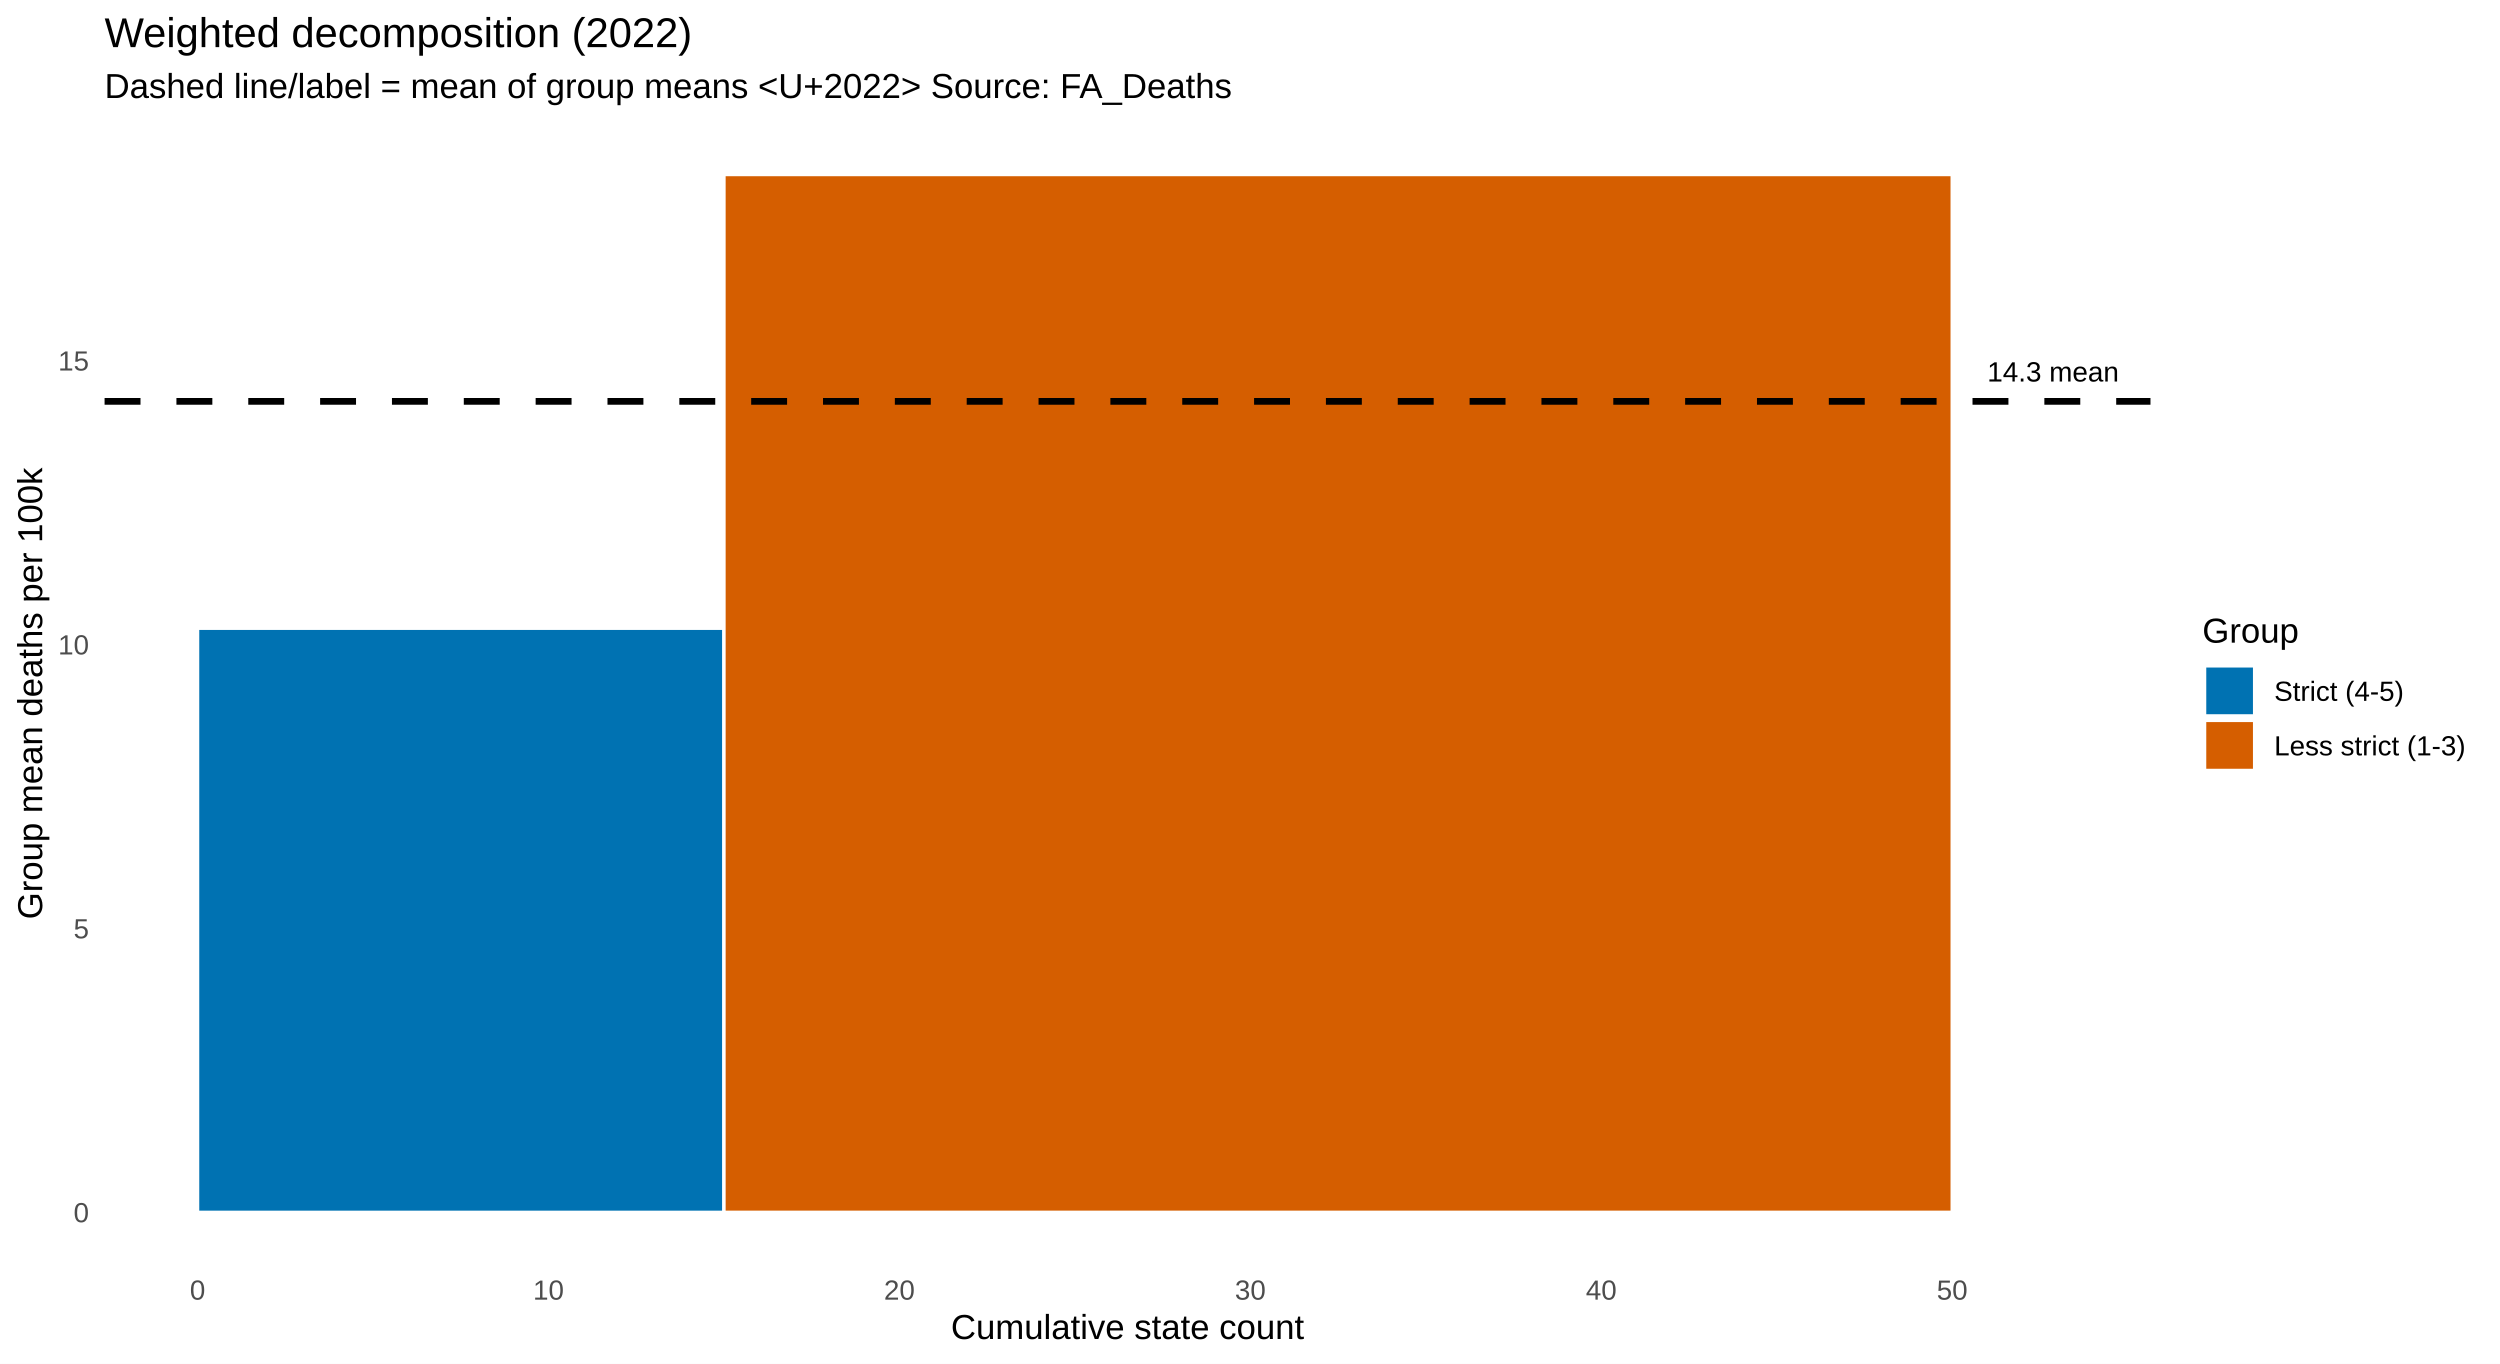
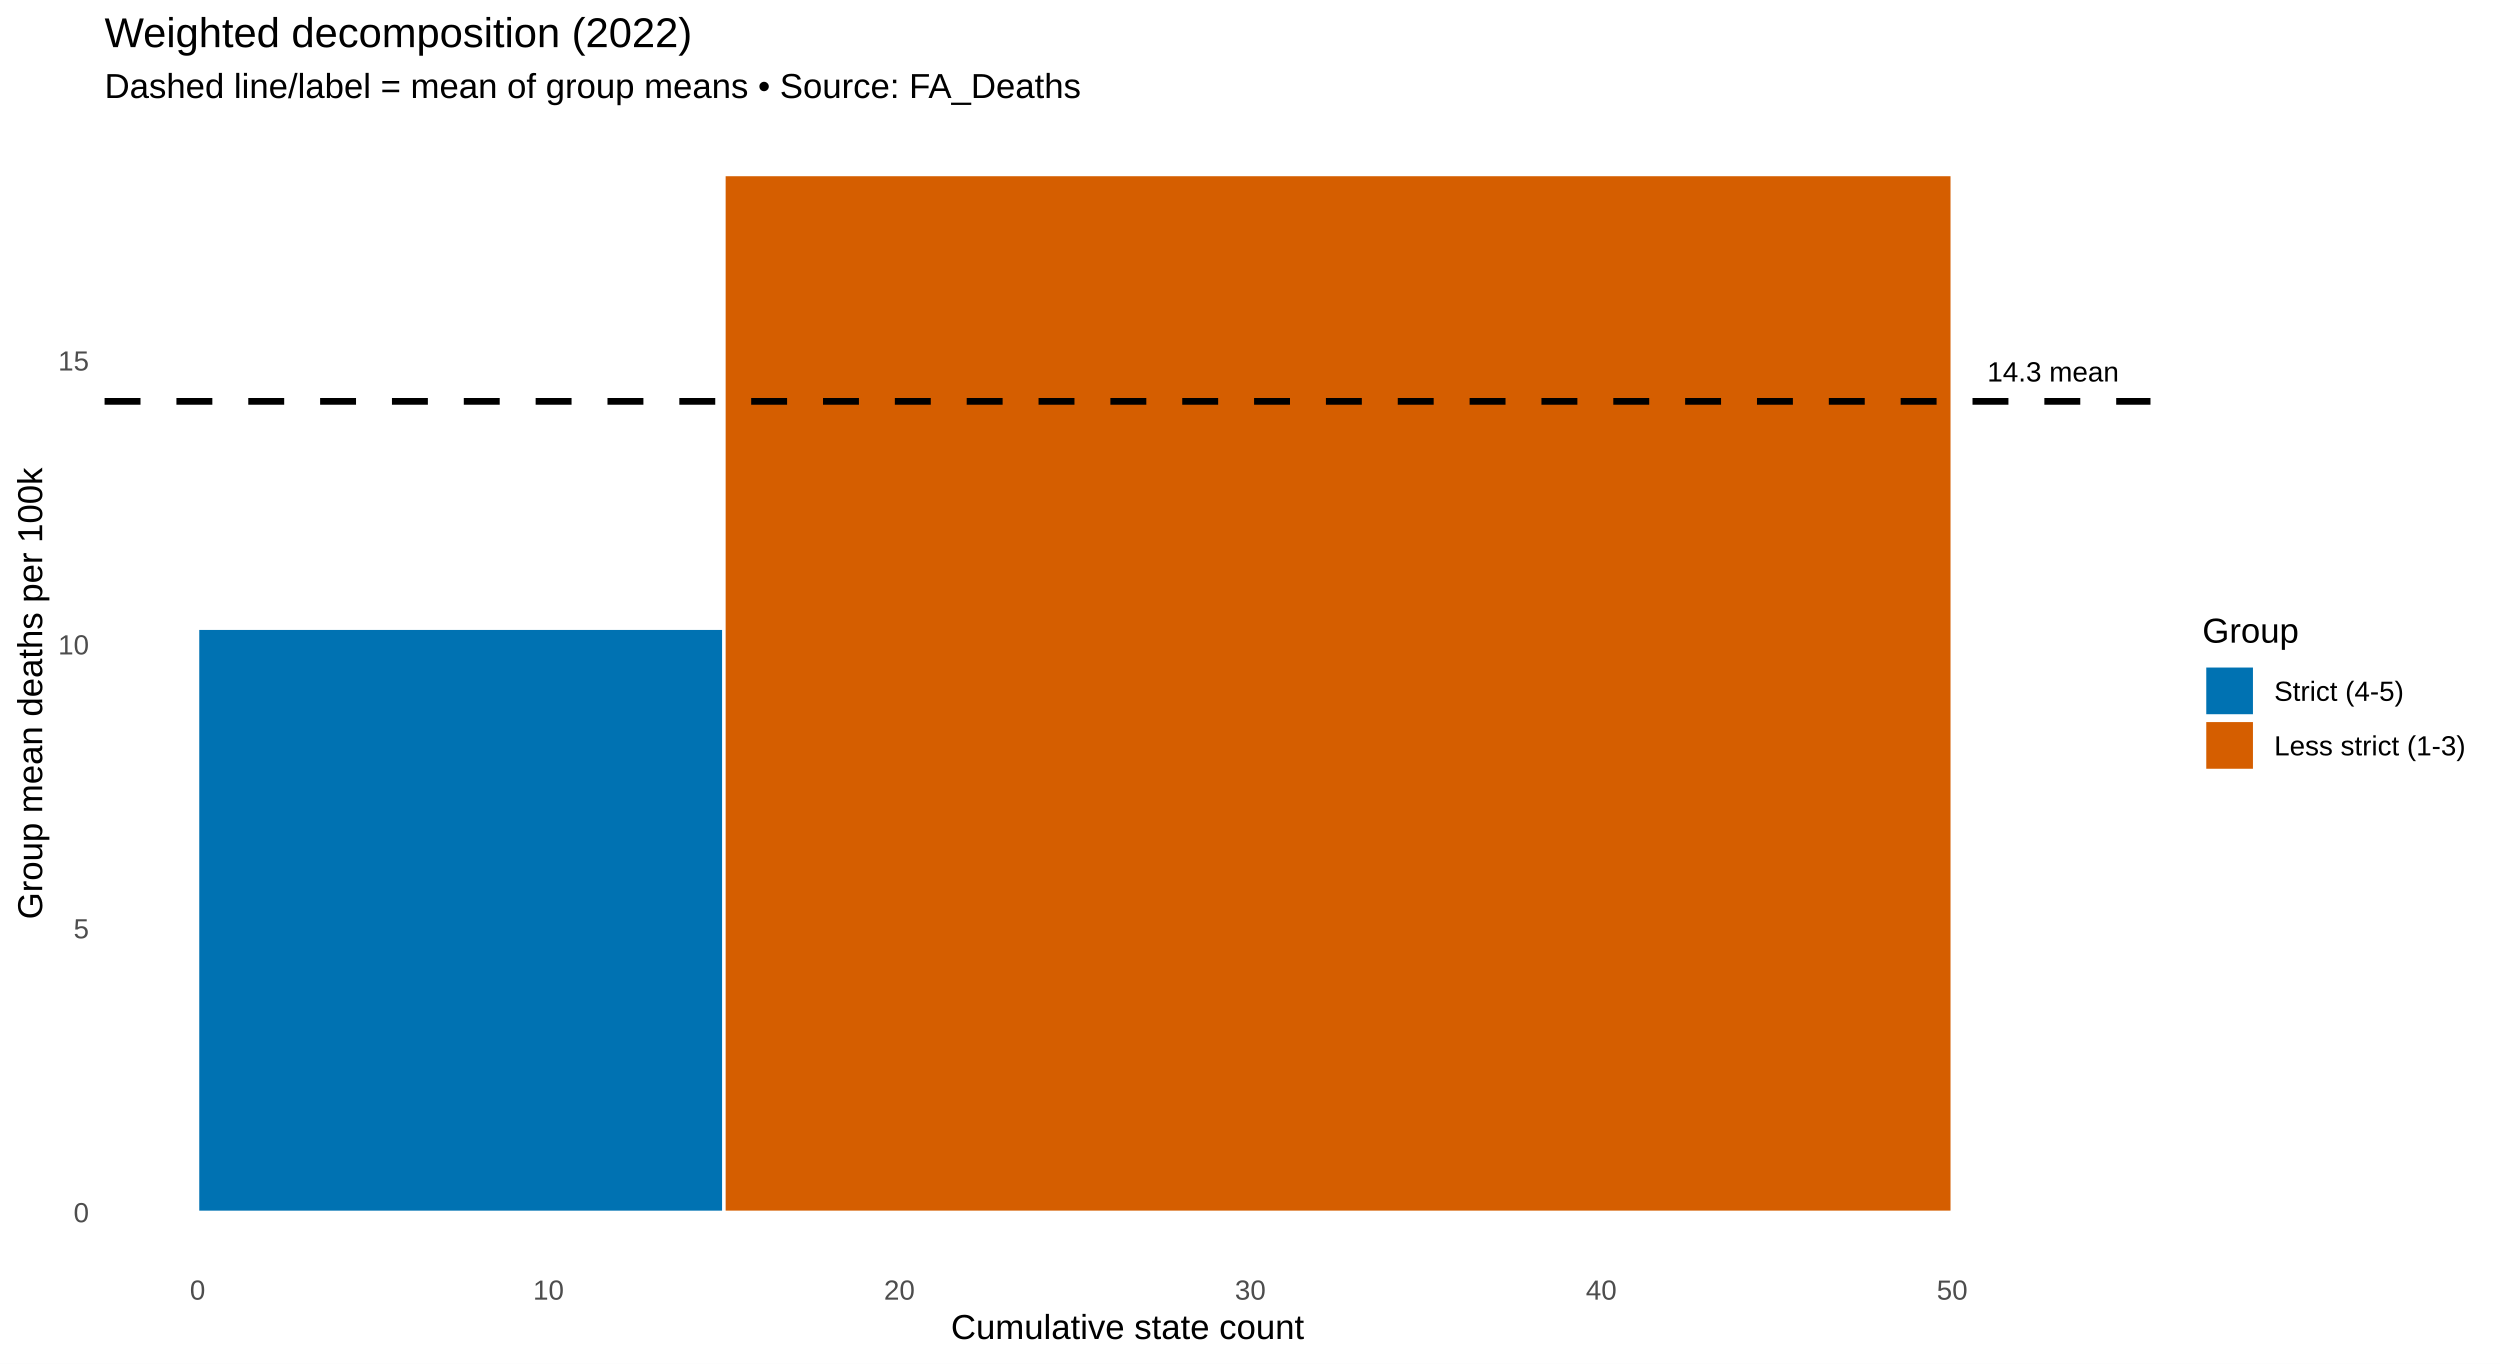
<svg xmlns="http://www.w3.org/2000/svg" width="792.00pt" height="432.00pt" viewBox="0 0 792.00 432.00">
  <g class="svglite">
    <defs>
      <style type="text/css">
    .svglite line, .svglite polyline, .svglite polygon, .svglite path, .svglite rect, .svglite circle {
      fill: none;
      stroke: #000000;
      stroke-linecap: round;
      stroke-linejoin: round;
      stroke-miterlimit: 10.00;
    }
    .svglite text {
      white-space: pre;
    }
    .svglite g.glyphgroup path {
      fill: inherit;
      stroke: none;
    }
  </style>
    </defs>
    <rect width="100%" height="100%" style="stroke: none; fill: #FFFFFF;" />
    <defs>
      <clipPath id="cpMC4wMHw3OTIuMDB8MC4wMHw0MzIuMDA=">
        <rect x="0.00" y="0.00" width="792.00" height="432.00" />
      </clipPath>
    </defs>
    <g clip-path="url(#cpMC4wMHw3OTIuMDB8MC4wMHw0MzIuMDA=)">
      <rect x="0.00" y="0.00" width="792.00" height="432.00" style="stroke-width: 1.07; stroke: none; fill: #FFFFFF;" />
    </g>
    <defs>
      <clipPath id="cpMzMuMTN8NjgxLjI3fDM4Ljg1fDQwMC41MA==">
        <rect x="33.13" y="38.85" width="648.14" height="361.65" />
      </clipPath>
    </defs>
    <g clip-path="url(#cpMzMuMTN8NjgxLjI3fDM4Ljg1fDQwMC41MA==)">
      <rect x="62.59" y="199.03" width="166.76" height="185.04" style="stroke-width: 1.07; stroke: #FFFFFF; stroke-linecap: butt; stroke-linejoin: miter; fill: #0072B2;" />
      <rect x="229.35" y="55.29" width="389.11" height="328.77" style="stroke-width: 1.07; stroke: #FFFFFF; stroke-linecap: butt; stroke-linejoin: miter; fill: #D55E00;" />
      <line x1="33.13" y1="127.16" x2="681.27" y2="127.16" style="stroke-width: 2.13; stroke-dasharray: 11.38,11.38; stroke-linecap: butt;" />
      <text x="629.57" y="120.86" style="font-size: 8.82px; font-family: &quot;Arial&quot;;" textLength="41.69px" lengthAdjust="spacingAndGlyphs">14.3 mean</text>
    </g>
    <g clip-path="url(#cpMC4wMHw3OTIuMDB8MC4wMHw0MzIuMDA=)">
      <text x="28.20" y="387.21" text-anchor="end" style="font-size: 8.80px;fill: #4D4D4D; font-family: &quot;Arial&quot;;" textLength="4.89px" lengthAdjust="spacingAndGlyphs">0</text>
      <text x="28.20" y="297.27" text-anchor="end" style="font-size: 8.80px;fill: #4D4D4D; font-family: &quot;Arial&quot;;" textLength="4.89px" lengthAdjust="spacingAndGlyphs">5</text>
      <text x="28.20" y="207.33" text-anchor="end" style="font-size: 8.80px;fill: #4D4D4D; font-family: &quot;Arial&quot;;" textLength="9.78px" lengthAdjust="spacingAndGlyphs">10</text>
      <text x="28.20" y="117.39" text-anchor="end" style="font-size: 8.80px;fill: #4D4D4D; font-family: &quot;Arial&quot;;" textLength="9.78px" lengthAdjust="spacingAndGlyphs">15</text>
      <text x="62.59" y="411.74" text-anchor="middle" style="font-size: 8.80px;fill: #4D4D4D; font-family: &quot;Arial&quot;;" textLength="4.89px" lengthAdjust="spacingAndGlyphs">0</text>
      <text x="173.76" y="411.74" text-anchor="middle" style="font-size: 8.80px;fill: #4D4D4D; font-family: &quot;Arial&quot;;" textLength="9.78px" lengthAdjust="spacingAndGlyphs">10</text>
      <text x="284.93" y="411.74" text-anchor="middle" style="font-size: 8.80px;fill: #4D4D4D; font-family: &quot;Arial&quot;;" textLength="9.78px" lengthAdjust="spacingAndGlyphs">20</text>
      <text x="396.11" y="411.74" text-anchor="middle" style="font-size: 8.80px;fill: #4D4D4D; font-family: &quot;Arial&quot;;" textLength="9.78px" lengthAdjust="spacingAndGlyphs">30</text>
      <text x="507.28" y="411.74" text-anchor="middle" style="font-size: 8.80px;fill: #4D4D4D; font-family: &quot;Arial&quot;;" textLength="9.78px" lengthAdjust="spacingAndGlyphs">40</text>
      <text x="618.45" y="411.74" text-anchor="middle" style="font-size: 8.80px;fill: #4D4D4D; font-family: &quot;Arial&quot;;" textLength="9.78px" lengthAdjust="spacingAndGlyphs">50</text>
      <text x="357.20" y="424.20" text-anchor="middle" style="font-size: 11.00px; font-family: &quot;Arial&quot;;" textLength="111.97px" lengthAdjust="spacingAndGlyphs">Cumulative state count</text>
      <text transform="translate(13.36,219.68) rotate(-90)" text-anchor="middle" style="font-size: 11.00px; font-family: &quot;Arial&quot;;" textLength="143.22px" lengthAdjust="spacingAndGlyphs">Group mean deaths per 100k</text>
      <text x="697.70" y="203.60" style="font-size: 11.00px; font-family: &quot;Arial&quot;;" textLength="30.59px" lengthAdjust="spacingAndGlyphs">Group</text>
      <rect x="698.41" y="210.94" width="15.86" height="15.86" style="stroke-width: 1.07; stroke: #FFFFFF; stroke-linecap: butt; stroke-linejoin: miter; fill: #0072B2;" />
      <rect x="698.41" y="228.22" width="15.86" height="15.86" style="stroke-width: 1.07; stroke: #FFFFFF; stroke-linecap: butt; stroke-linejoin: miter; fill: #D55E00;" />
      <text x="720.46" y="222.03" style="font-size: 8.80px; font-family: &quot;Arial&quot;;" textLength="41.02px" lengthAdjust="spacingAndGlyphs">Strict (4-5)</text>
      <text x="720.46" y="239.31" style="font-size: 8.80px; font-family: &quot;Arial&quot;;" textLength="60.58px" lengthAdjust="spacingAndGlyphs">Less strict (1-3)</text>
-       <text x="33.13" y="31.05" style="font-size: 11.00px; font-family: &quot;Arial&quot;;" textLength="357.36px" lengthAdjust="spacingAndGlyphs">Dashed line/label = mean of group means &lt;U+2022&gt; Source: FA_Deaths</text>
+       <text x="33.13" y="31.05" style="font-size: 11.00px; font-family: &quot;Arial&quot;;" textLength="309.50px" lengthAdjust="spacingAndGlyphs">Dashed line/label = mean of group means • Source: FA_Deaths</text>
      <text x="33.13" y="14.93" style="font-size: 13.20px; font-family: &quot;Arial&quot;;" textLength="185.86px" lengthAdjust="spacingAndGlyphs">Weighted decomposition (2022)</text>
    </g>
  </g>
</svg>
